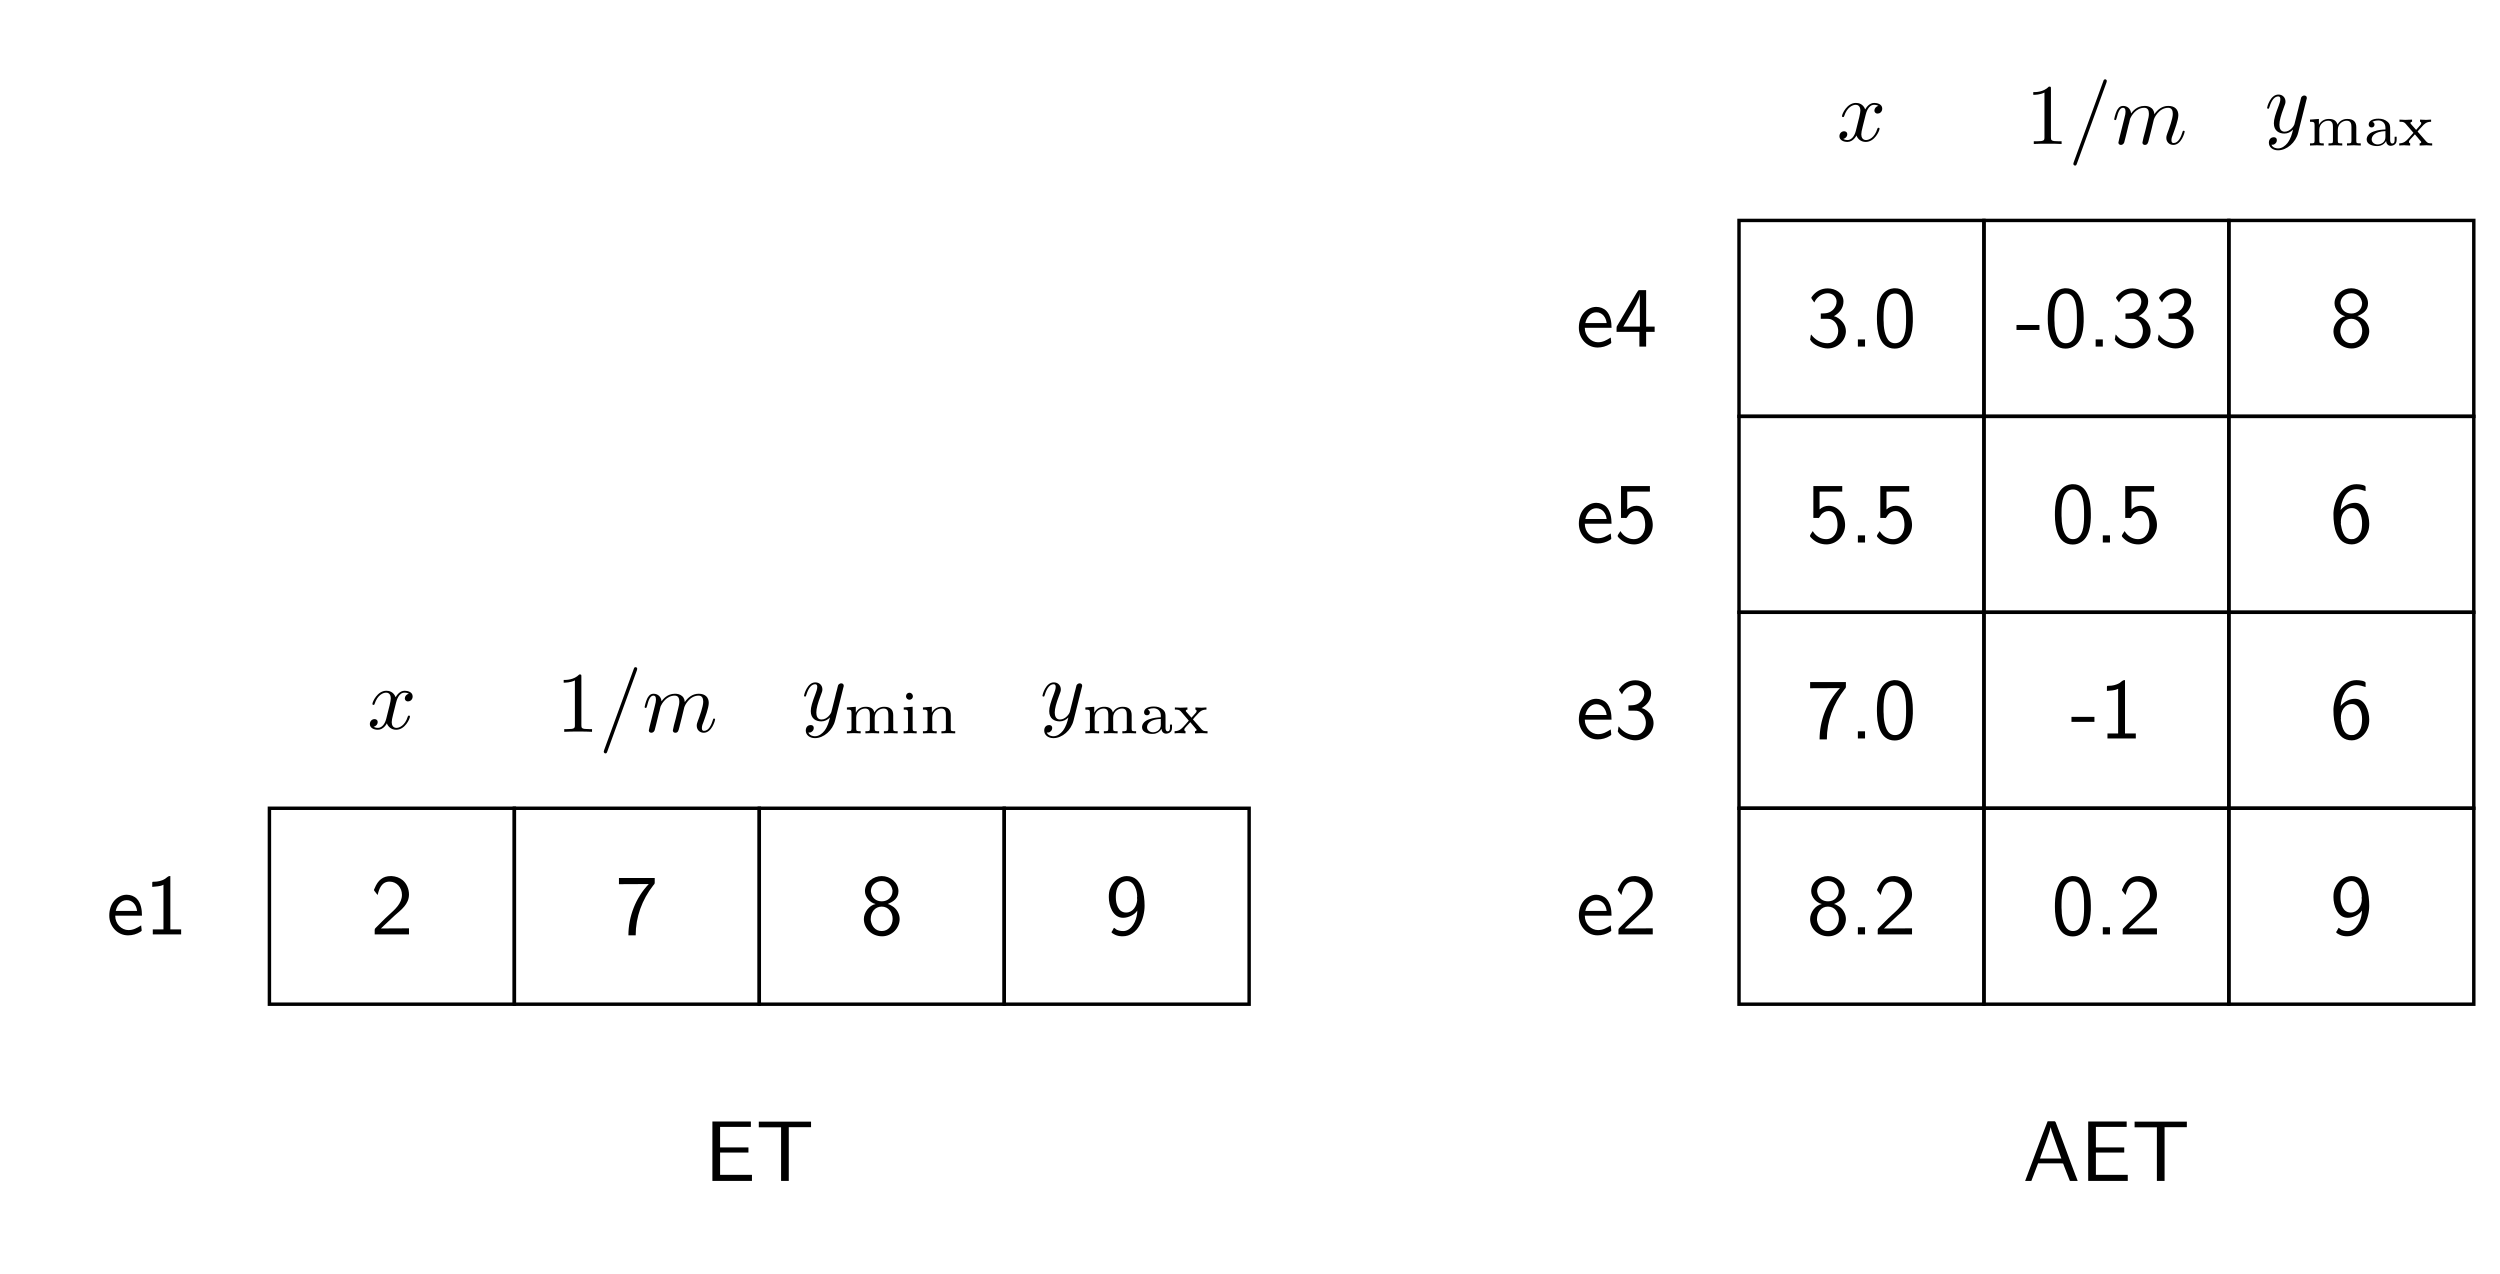
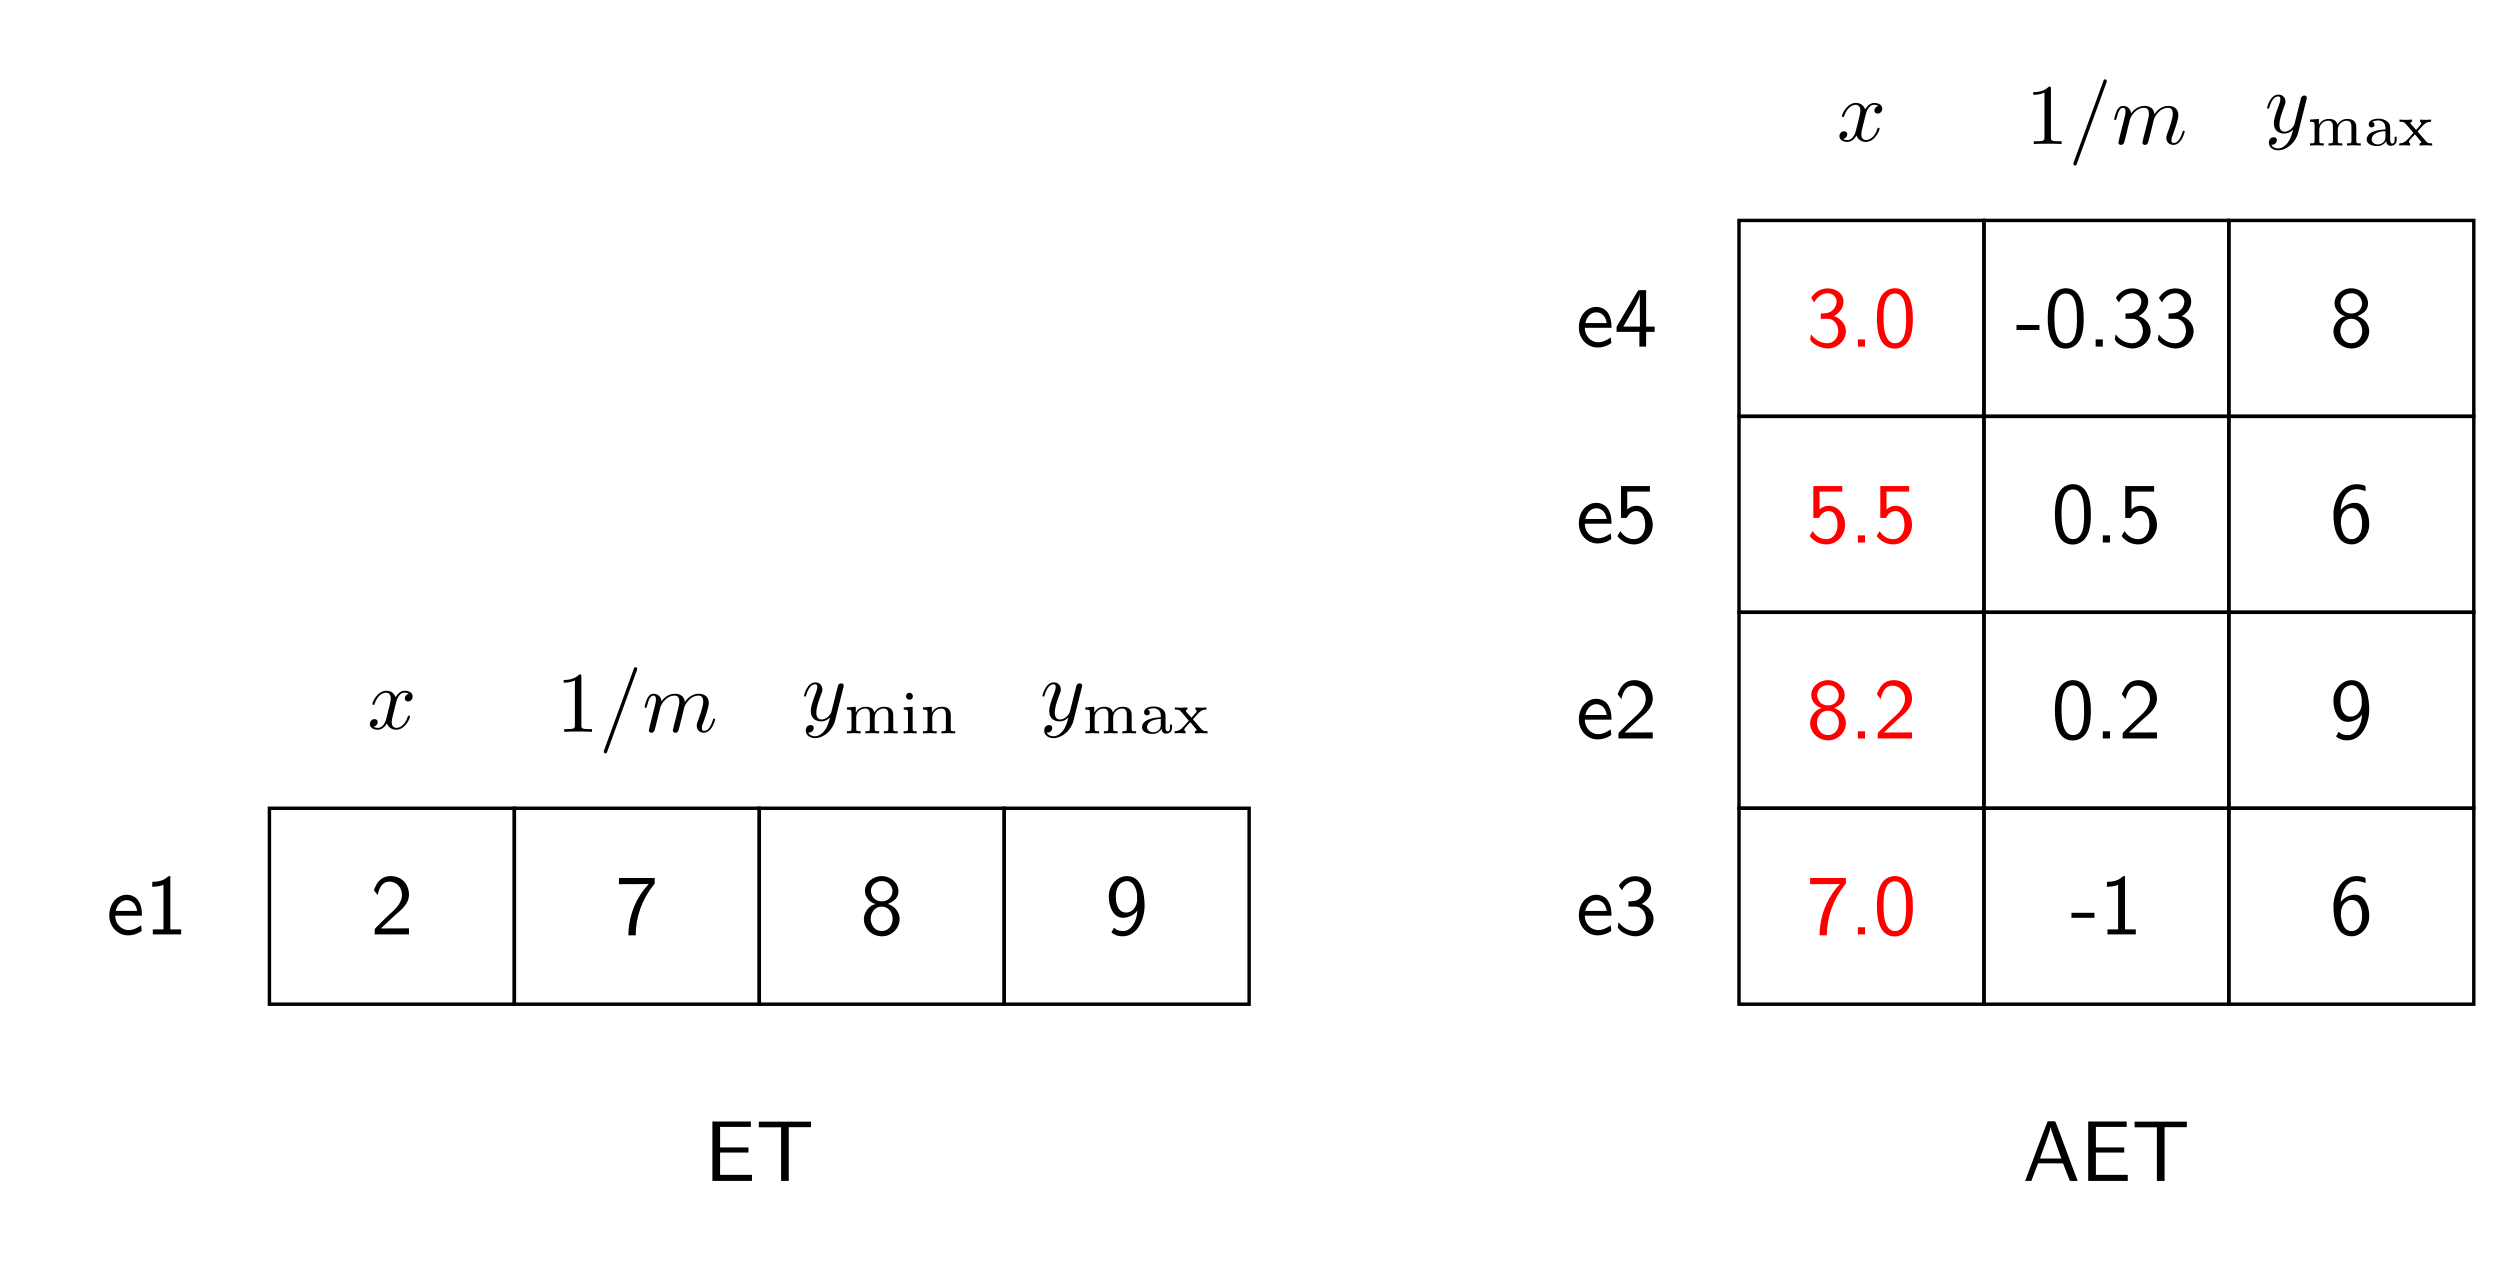
<svg xmlns="http://www.w3.org/2000/svg" xmlns:xlink="http://www.w3.org/1999/xlink" width="289.333pt" height="147.401pt" viewBox="0 0 289.333 147.401" version="1.1">
  <defs>
    <g>
      <symbol overflow="visible" id="glyph0-0">
        <path style="stroke:none;" d="" />
      </symbol>
      <symbol overflow="visible" id="glyph0-1">
        <path style="stroke:none;" d="M 0.844 -4.578 C 1 -5.281 1.297 -6.125 2.219 -6.125 C 3.047 -6.125 3.656 -5.438 3.656 -4.594 C 3.656 -3.594 2.812 -2.875 2.141 -2.266 C 1.875 -2.031 1.625 -1.781 1.359 -1.516 L 0.594 -0.75 C 0.531 -0.672 0.5 -0.641 0.5 -0.531 L 0.5 -0.016 L 4.469 -0.016 L 4.469 -0.719 L 1.219 -0.703 C 1.766 -1.203 2.266 -1.719 2.828 -2.219 C 3.562 -2.859 4.469 -3.516 4.469 -4.641 C 4.469 -5.266 4.203 -5.906 3.734 -6.297 C 3.375 -6.594 2.938 -6.734 2.469 -6.766 L 2.359 -6.766 C 1.469 -6.766 0.875 -6.312 0.484 -5.328 C 0.453 -5.281 0.422 -5.219 0.422 -5.156 L 0.422 -5.141 C 0.438 -5.062 0.516 -5 0.547 -4.953 C 0.641 -4.828 0.734 -4.688 0.844 -4.578 Z M 0.844 -4.578 " />
      </symbol>
      <symbol overflow="visible" id="glyph0-2">
        <path style="stroke:none;" d="M 0.422 -6.547 L 0.422 -5.828 L 3.875 -5.844 C 2.359 -4.266 1.516 -2.078 1.516 0.094 L 2.359 0.094 C 2.359 -2.031 3.094 -4.031 4.391 -5.688 C 4.469 -5.781 4.562 -5.859 4.562 -6 L 4.562 -6.547 Z M 0.422 -6.547 " />
      </symbol>
      <symbol overflow="visible" id="glyph0-3">
        <path style="stroke:none;" d="M 1.781 -3.531 C 1 -3.375 0.422 -2.531 0.422 -1.797 C 0.422 -0.594 1.453 0.203 2.516 0.203 L 2.547 0.203 C 3.625 0.203 4.562 -0.719 4.562 -1.797 C 4.562 -2.406 4.203 -3.016 3.672 -3.312 C 3.531 -3.406 3.359 -3.5 3.188 -3.531 C 3.812 -3.812 4.422 -4.172 4.422 -5.016 C 4.422 -6.016 3.484 -6.766 2.484 -6.766 C 1.516 -6.766 0.547 -6.047 0.547 -5.031 C 0.547 -4.328 1.109 -3.703 1.781 -3.531 Z M 1.219 -1.672 C 1.219 -1.719 1.219 -1.781 1.219 -1.828 C 1.219 -2.562 1.703 -3.234 2.484 -3.234 C 3.266 -3.234 3.75 -2.578 3.75 -1.812 C 3.75 -1.047 3.266 -0.406 2.484 -0.406 C 1.734 -0.406 1.312 -0.984 1.219 -1.672 Z M 1.25 -4.906 C 1.25 -4.938 1.234 -4.984 1.234 -5.031 C 1.234 -5.703 1.797 -6.188 2.5 -6.188 C 3.125 -6.188 3.625 -5.812 3.734 -5.109 L 3.734 -5.031 C 3.734 -4.359 3.219 -3.844 2.5 -3.844 C 1.859 -3.844 1.359 -4.203 1.25 -4.906 Z M 1.25 -4.906 " />
      </symbol>
      <symbol overflow="visible" id="glyph0-4">
        <path style="stroke:none;" d="M 3.703 -2.766 L 3.719 -2.766 C 3.719 -2 3.344 -0.75 2.422 -0.453 C 2.328 -0.422 2.219 -0.406 2.125 -0.406 L 2.047 -0.406 C 1.797 -0.406 1.562 -0.453 1.328 -0.562 C 1.219 -0.625 1.141 -0.734 1.016 -0.781 L 0.812 -0.406 C 0.781 -0.375 0.734 -0.312 0.734 -0.266 C 0.75 -0.172 1.016 -0.047 1.156 0.031 C 1.422 0.156 1.719 0.203 2.016 0.203 C 3.812 0.203 4.562 -1.906 4.562 -3.328 C 4.562 -4.578 4.312 -6.766 2.5 -6.766 C 1.672 -6.766 0.969 -6.172 0.625 -5.422 C 0.453 -5.078 0.422 -4.703 0.422 -4.344 C 0.422 -3.359 0.875 -1.938 2.078 -1.938 C 2.703 -1.938 3.438 -2.312 3.703 -2.766 Z M 3.703 -4.359 C 3.688 -4.344 3.688 -4.297 3.688 -4.266 C 3.688 -4.188 3.703 -4.109 3.703 -4.031 L 3.703 -3.984 C 3.656 -3.312 3.234 -2.547 2.422 -2.547 C 1.516 -2.547 1.234 -3.531 1.234 -4.312 C 1.234 -4.953 1.344 -5.875 2.188 -6.125 C 2.297 -6.156 2.406 -6.188 2.516 -6.188 C 3.422 -6.188 3.703 -4.953 3.703 -4.422 Z M 3.703 -4.359 " />
      </symbol>
      <symbol overflow="visible" id="glyph0-5">
        <path style="stroke:none;" d="M 0.938 -6.891 L 0.938 -0.016 L 5.516 -0.016 L 5.516 -0.719 L 1.828 -0.719 L 1.828 -3.297 L 5.109 -3.297 L 5.109 -3.891 L 1.828 -3.891 L 1.828 -6.266 L 5.391 -6.266 L 5.391 -6.891 Z M 0.938 -6.891 " />
      </symbol>
      <symbol overflow="visible" id="glyph0-6">
        <path style="stroke:none;" d="M 0.359 -6.875 L 0.359 -6.219 L 2.938 -6.219 L 2.938 -0.016 L 3.828 -0.016 L 3.828 -6.234 L 6.406 -6.234 L 6.406 -6.875 Z M 0.359 -6.875 " />
      </symbol>
      <symbol overflow="visible" id="glyph0-7">
        <path style="stroke:none;" d="M 4.031 -1.062 C 3.531 -0.75 3.125 -0.516 2.562 -0.516 C 1.781 -0.516 1.031 -1.203 1.031 -2.188 L 4.125 -2.188 C 4.125 -2.875 4.016 -3.625 3.531 -4.141 C 3.219 -4.453 2.797 -4.609 2.359 -4.609 C 1.812 -4.609 1.312 -4.344 0.953 -3.953 C 0.531 -3.484 0.344 -2.844 0.344 -2.219 L 0.344 -2.172 C 0.344 -1 1.25 0.094 2.516 0.094 C 3.016 0.094 3.516 -0.047 3.938 -0.312 C 4 -0.375 4.094 -0.391 4.094 -0.484 C 4.094 -0.672 4.031 -0.875 4.031 -1.062 Z M 1.094 -2.734 C 1.219 -3.344 1.656 -3.984 2.359 -3.984 C 3.062 -3.984 3.484 -3.406 3.562 -2.734 Z M 1.094 -2.734 " />
      </symbol>
      <symbol overflow="visible" id="glyph0-8">
        <path style="stroke:none;" d="M 0.891 -5.516 C 1.344 -5.578 1.781 -5.547 2.188 -5.766 L 2.188 -0.594 L 0.953 -0.594 L 0.953 -0.016 L 4.234 -0.016 L 4.234 -0.594 L 2.984 -0.594 L 2.984 -6.766 L 2.875 -6.766 C 2.719 -6.766 2.516 -6.531 2.359 -6.438 C 1.969 -6.203 1.5 -6.109 1.062 -6.109 L 1 -6.109 C 0.922 -6.109 0.891 -6.078 0.891 -5.984 Z M 0.891 -5.516 " />
      </symbol>
      <symbol overflow="visible" id="glyph0-9">
        <path style="stroke:none;" d="M 0.906 -5.125 C 0.969 -5.219 1 -5.312 1.062 -5.406 C 1.375 -5.859 1.891 -6.188 2.469 -6.188 C 3 -6.188 3.484 -5.797 3.484 -5.234 C 3.484 -4.594 3 -4.031 2.406 -3.906 C 2.156 -3.844 1.891 -3.859 1.656 -3.844 L 1.656 -3.234 L 2.25 -3.234 C 2.484 -3.234 2.703 -3.234 2.906 -3.141 C 3.422 -2.906 3.672 -2.359 3.672 -1.812 C 3.672 -1.094 3.219 -0.406 2.422 -0.406 C 1.641 -0.406 1 -0.812 0.531 -1.422 C 0.516 -1.375 0.5 -1.312 0.484 -1.25 L 0.453 -1 C 0.438 -0.953 0.422 -0.906 0.422 -0.859 L 0.422 -0.828 C 0.719 -0.203 1.812 0.203 2.453 0.203 C 3.594 0.203 4.562 -0.703 4.562 -1.797 C 4.562 -2.5 4.109 -3.078 3.516 -3.406 C 3.406 -3.453 3.297 -3.516 3.172 -3.531 C 3.797 -3.891 4.281 -4.453 4.281 -5.25 C 4.281 -6.234 3.312 -6.75 2.469 -6.75 C 1.703 -6.75 1.062 -6.406 0.609 -5.766 C 0.594 -5.734 0.562 -5.703 0.562 -5.656 C 0.562 -5.562 0.797 -5.297 0.906 -5.125 Z M 0.906 -5.125 " />
      </symbol>
      <symbol overflow="visible" id="glyph0-10">
        <path style="stroke:none;" d="M 0.969 -0.844 L 0.969 -0.016 L 1.797 -0.016 L 1.797 -0.844 Z M 0.969 -0.844 " />
      </symbol>
      <symbol overflow="visible" id="glyph0-11">
        <path style="stroke:none;" d="M 2.359 -6.766 C 0.422 -6.578 0.406 -4.172 0.406 -3.203 C 0.406 -1.797 0.703 0.219 2.469 0.219 C 3.203 0.219 3.828 -0.203 4.156 -0.875 C 4.469 -1.5 4.531 -2.188 4.562 -2.875 L 4.562 -3.359 C 4.562 -4.797 4.219 -6.766 2.5 -6.766 C 2.453 -6.766 2.406 -6.766 2.359 -6.766 Z M 1.188 -2.828 C 1.172 -2.906 1.172 -2.984 1.172 -3.078 L 1.172 -3.531 C 1.172 -4.703 1.344 -6.156 2.5 -6.156 C 3.75 -6.156 3.781 -4.328 3.781 -3.344 L 3.781 -3.016 C 3.781 -2.078 3.703 -0.406 2.5 -0.406 C 1.531 -0.406 1.281 -1.594 1.203 -2.422 C 1.203 -2.547 1.203 -2.688 1.188 -2.828 Z M 1.188 -2.828 " />
      </symbol>
      <symbol overflow="visible" id="glyph0-12">
        <path style="stroke:none;" d="M 0.109 -2.516 L 0.109 -1.938 L 2.766 -1.938 L 2.766 -2.516 Z M 0.109 -2.516 " />
      </symbol>
      <symbol overflow="visible" id="glyph0-13">
        <path style="stroke:none;" d="M 0.797 -6.547 L 0.797 -2.859 L 1.266 -2.859 C 1.281 -2.859 1.312 -2.844 1.359 -2.844 C 1.5 -2.844 1.578 -3.094 1.688 -3.234 C 1.891 -3.484 2.219 -3.656 2.547 -3.656 C 3.453 -3.656 3.594 -2.578 3.594 -2.031 C 3.594 -1.25 3.203 -0.406 2.266 -0.406 C 1.625 -0.406 1.062 -0.781 0.734 -1.328 L 0.719 -1.328 C 0.609 -1.156 0.406 -0.875 0.406 -0.781 L 0.406 -0.766 C 0.406 -0.688 0.578 -0.531 0.656 -0.453 C 1.094 -0.031 1.688 0.203 2.297 0.203 L 2.406 0.203 C 3.578 0.141 4.469 -0.875 4.469 -2.047 C 4.469 -3.188 3.688 -4.266 2.578 -4.266 C 2.172 -4.266 1.797 -4.109 1.516 -3.844 L 1.516 -5.906 L 4.141 -5.906 L 4.141 -6.547 Z M 0.797 -6.547 " />
      </symbol>
      <symbol overflow="visible" id="glyph0-14">
        <path style="stroke:none;" d="M 1.25 -3.781 C 1.328 -4.781 1.812 -6.188 3.109 -6.188 C 3.484 -6.188 3.781 -6.078 4.141 -5.969 L 4.141 -6.453 C 4.141 -6.672 3.453 -6.766 3.094 -6.766 C 1.422 -6.766 0.516 -5 0.422 -3.453 L 0.422 -3.281 C 0.422 -1.891 0.719 0.203 2.547 0.203 C 3.391 0.203 4.109 -0.453 4.391 -1.203 C 4.531 -1.531 4.562 -1.875 4.562 -2.219 C 4.562 -3.188 4.062 -4.609 2.938 -4.609 C 2.281 -4.609 1.688 -4.297 1.25 -3.781 Z M 1.266 -2.188 C 1.281 -2.219 1.297 -2.234 1.297 -2.266 C 1.297 -2.297 1.281 -2.344 1.281 -2.375 L 1.281 -2.453 C 1.281 -3.172 1.703 -4 2.562 -4 C 3.422 -4 3.734 -3.078 3.734 -2.281 C 3.734 -1.594 3.656 -0.688 2.766 -0.422 C 2.688 -0.406 2.594 -0.406 2.5 -0.406 L 2.422 -0.406 C 1.531 -0.484 1.391 -1.531 1.266 -2.188 Z M 1.266 -2.188 " />
      </symbol>
      <symbol overflow="visible" id="glyph0-15">
        <path style="stroke:none;" d="M 0.281 -0.016 L 1 -0.016 L 1.781 -2.047 L 4.453 -2.047 L 4.672 -2.031 L 5.453 -0.031 L 5.531 -0.016 L 6.359 -0.016 C 6.297 -0.219 6.203 -0.422 6.125 -0.625 L 5.688 -1.781 C 5.25 -2.984 4.781 -4.203 4.344 -5.406 L 3.922 -6.516 C 3.844 -6.734 3.812 -6.922 3.641 -6.922 L 2.922 -6.922 C 2.875 -6.922 2.844 -6.875 2.844 -6.812 L 2.25 -5.281 C 1.797 -4.094 1.359 -2.922 0.922 -1.719 L 0.5 -0.594 C 0.422 -0.406 0.344 -0.203 0.281 -0.016 Z M 2 -2.609 C 2.078 -2.891 2.203 -3.172 2.297 -3.453 C 2.516 -4.031 2.719 -4.594 2.906 -5.156 C 3.031 -5.516 3.156 -5.859 3.234 -6.234 L 3.344 -5.797 L 4.469 -2.609 Z M 2 -2.609 " />
      </symbol>
      <symbol overflow="visible" id="glyph0-16">
        <path style="stroke:none;" d="M 0.281 -1.719 L 2.922 -1.719 L 2.922 -0.016 L 3.703 -0.016 L 3.703 -1.719 L 4.688 -1.719 L 4.688 -2.328 L 3.703 -2.328 L 3.703 -6.547 L 2.891 -6.547 L 2.797 -6.516 L 2.578 -6.188 L 0.297 -2.328 L 0.281 -2.109 Z M 1.062 -2.328 C 1.531 -3.188 2.047 -3.984 2.5 -4.859 C 2.688 -5.266 2.953 -5.719 2.969 -6.156 L 2.984 -2.328 Z M 1.062 -2.328 " />
      </symbol>
      <symbol overflow="visible" id="glyph1-0">
        <path style="stroke:none;" d="" />
      </symbol>
      <symbol overflow="visible" id="glyph1-1">
        <path style="stroke:none;" d="M 3.328 -3.016 C 3.391 -3.266 3.625 -4.188 4.312 -4.188 C 4.359 -4.188 4.609 -4.188 4.812 -4.062 C 4.531 -4 4.344 -3.766 4.344 -3.516 C 4.344 -3.359 4.453 -3.172 4.719 -3.172 C 4.938 -3.172 5.25 -3.344 5.25 -3.75 C 5.25 -4.266 4.672 -4.406 4.328 -4.406 C 3.75 -4.406 3.406 -3.875 3.281 -3.656 C 3.031 -4.312 2.5 -4.406 2.203 -4.406 C 1.172 -4.406 0.594 -3.125 0.594 -2.875 C 0.594 -2.766 0.703 -2.766 0.719 -2.766 C 0.797 -2.766 0.828 -2.797 0.844 -2.875 C 1.188 -3.938 1.844 -4.188 2.188 -4.188 C 2.375 -4.188 2.719 -4.094 2.719 -3.516 C 2.719 -3.203 2.547 -2.547 2.188 -1.141 C 2.031 -0.531 1.672 -0.109 1.234 -0.109 C 1.172 -0.109 0.953 -0.109 0.734 -0.234 C 0.984 -0.297 1.203 -0.5 1.203 -0.781 C 1.203 -1.047 0.984 -1.125 0.844 -1.125 C 0.531 -1.125 0.297 -0.875 0.297 -0.547 C 0.297 -0.094 0.781 0.109 1.219 0.109 C 1.891 0.109 2.25 -0.594 2.266 -0.641 C 2.391 -0.281 2.75 0.109 3.344 0.109 C 4.375 0.109 4.938 -1.172 4.938 -1.422 C 4.938 -1.531 4.859 -1.531 4.828 -1.531 C 4.734 -1.531 4.719 -1.484 4.688 -1.422 C 4.359 -0.344 3.688 -0.109 3.375 -0.109 C 2.984 -0.109 2.828 -0.422 2.828 -0.766 C 2.828 -0.984 2.875 -1.203 2.984 -1.641 Z M 3.328 -3.016 " />
      </symbol>
      <symbol overflow="visible" id="glyph1-2">
        <path style="stroke:none;" d="M 4.375 -7.094 C 4.422 -7.234 4.422 -7.266 4.422 -7.281 C 4.422 -7.391 4.344 -7.484 4.234 -7.484 C 4.156 -7.484 4.094 -7.453 4.062 -7.391 L 0.594 2.109 C 0.547 2.25 0.547 2.281 0.547 2.297 C 0.547 2.406 0.641 2.5 0.75 2.5 C 0.875 2.5 0.906 2.422 0.969 2.25 Z M 4.375 -7.094 " />
      </symbol>
      <symbol overflow="visible" id="glyph1-3">
        <path style="stroke:none;" d="M 0.875 -0.594 C 0.844 -0.438 0.781 -0.203 0.781 -0.156 C 0.781 0.016 0.922 0.109 1.078 0.109 C 1.203 0.109 1.375 0.031 1.453 -0.172 C 1.453 -0.188 1.578 -0.656 1.641 -0.906 L 1.859 -1.797 C 1.906 -2.031 1.969 -2.25 2.031 -2.469 C 2.062 -2.641 2.141 -2.938 2.156 -2.969 C 2.297 -3.281 2.828 -4.188 3.781 -4.188 C 4.234 -4.188 4.312 -3.812 4.312 -3.484 C 4.312 -3.234 4.25 -2.953 4.172 -2.656 L 3.891 -1.5 L 3.688 -0.75 C 3.656 -0.547 3.562 -0.203 3.562 -0.156 C 3.562 0.016 3.703 0.109 3.844 0.109 C 4.156 0.109 4.219 -0.141 4.297 -0.453 C 4.438 -1.016 4.812 -2.469 4.891 -2.859 C 4.922 -2.984 5.453 -4.188 6.547 -4.188 C 6.969 -4.188 7.078 -3.844 7.078 -3.484 C 7.078 -2.922 6.656 -1.781 6.453 -1.25 C 6.375 -1.016 6.328 -0.906 6.328 -0.703 C 6.328 -0.234 6.672 0.109 7.141 0.109 C 8.078 0.109 8.453 -1.344 8.453 -1.422 C 8.453 -1.531 8.359 -1.531 8.328 -1.531 C 8.234 -1.531 8.234 -1.5 8.188 -1.344 C 8.031 -0.812 7.719 -0.109 7.172 -0.109 C 7 -0.109 6.922 -0.203 6.922 -0.438 C 6.922 -0.688 7.016 -0.922 7.109 -1.141 C 7.297 -1.672 7.719 -2.766 7.719 -3.344 C 7.719 -3.984 7.312 -4.406 6.562 -4.406 C 5.828 -4.406 5.312 -3.969 4.938 -3.438 C 4.938 -3.562 4.906 -3.906 4.625 -4.141 C 4.375 -4.359 4.062 -4.406 3.812 -4.406 C 2.906 -4.406 2.422 -3.766 2.25 -3.531 C 2.203 -4.109 1.781 -4.406 1.328 -4.406 C 0.875 -4.406 0.688 -4.016 0.594 -3.844 C 0.422 -3.484 0.297 -2.906 0.297 -2.875 C 0.297 -2.766 0.391 -2.766 0.406 -2.766 C 0.516 -2.766 0.516 -2.781 0.578 -3 C 0.75 -3.703 0.953 -4.188 1.312 -4.188 C 1.469 -4.188 1.609 -4.109 1.609 -3.734 C 1.609 -3.516 1.578 -3.406 1.453 -2.891 Z M 0.875 -0.594 " />
      </symbol>
      <symbol overflow="visible" id="glyph1-4">
        <path style="stroke:none;" d="M 4.844 -3.797 C 4.891 -3.938 4.891 -3.953 4.891 -4.031 C 4.891 -4.203 4.75 -4.297 4.594 -4.297 C 4.5 -4.297 4.344 -4.234 4.25 -4.094 C 4.234 -4.031 4.141 -3.734 4.109 -3.547 C 4.031 -3.297 3.969 -3.016 3.906 -2.75 L 3.453 -0.953 C 3.422 -0.812 2.984 -0.109 2.328 -0.109 C 1.828 -0.109 1.719 -0.547 1.719 -0.922 C 1.719 -1.375 1.891 -2 2.219 -2.875 C 2.375 -3.281 2.422 -3.391 2.422 -3.594 C 2.422 -4.031 2.109 -4.406 1.609 -4.406 C 0.656 -4.406 0.297 -2.953 0.297 -2.875 C 0.297 -2.766 0.391 -2.766 0.406 -2.766 C 0.516 -2.766 0.516 -2.797 0.562 -2.953 C 0.844 -3.891 1.234 -4.188 1.578 -4.188 C 1.656 -4.188 1.828 -4.188 1.828 -3.875 C 1.828 -3.625 1.719 -3.359 1.656 -3.172 C 1.25 -2.109 1.078 -1.547 1.078 -1.078 C 1.078 -0.188 1.703 0.109 2.297 0.109 C 2.688 0.109 3.016 -0.062 3.297 -0.344 C 3.172 0.172 3.047 0.672 2.656 1.203 C 2.391 1.531 2.016 1.828 1.562 1.828 C 1.422 1.828 0.969 1.797 0.797 1.406 C 0.953 1.406 1.094 1.406 1.219 1.281 C 1.328 1.203 1.422 1.062 1.422 0.875 C 1.422 0.562 1.156 0.531 1.062 0.531 C 0.828 0.531 0.5 0.688 0.5 1.172 C 0.5 1.672 0.938 2.047 1.562 2.047 C 2.578 2.047 3.609 1.141 3.891 0.016 Z M 4.844 -3.797 " />
      </symbol>
      <symbol overflow="visible" id="glyph2-0">
        <path style="stroke:none;" d="" />
      </symbol>
      <symbol overflow="visible" id="glyph2-1">
        <path style="stroke:none;" d="M 2.938 -6.375 C 2.938 -6.625 2.938 -6.641 2.703 -6.641 C 2.078 -6 1.203 -6 0.891 -6 L 0.891 -5.688 C 1.094 -5.688 1.672 -5.688 2.188 -5.953 L 2.188 -0.781 C 2.188 -0.422 2.156 -0.312 1.266 -0.312 L 0.953 -0.312 L 0.953 0 C 1.297 -0.031 2.156 -0.031 2.562 -0.031 C 2.953 -0.031 3.828 -0.031 4.172 0 L 4.172 -0.312 L 3.859 -0.312 C 2.953 -0.312 2.938 -0.422 2.938 -0.781 Z M 2.938 -6.375 " />
      </symbol>
      <symbol overflow="visible" id="glyph3-0">
        <path style="stroke:none;" d="" />
      </symbol>
      <symbol overflow="visible" id="glyph3-1">
        <path style="stroke:none;" d="M 5.734 -2.109 C 5.734 -2.719 5.422 -3.078 4.688 -3.078 C 4.125 -3.078 3.75 -2.781 3.562 -2.422 C 3.422 -2.922 3.047 -3.078 2.547 -3.078 C 1.969 -3.078 1.609 -2.766 1.406 -2.391 L 1.406 -3.078 L 0.375 -3 L 0.375 -2.75 C 0.844 -2.75 0.906 -2.703 0.906 -2.359 L 0.906 -0.547 C 0.906 -0.25 0.828 -0.25 0.375 -0.25 L 0.375 0 C 0.391 0 0.875 -0.031 1.172 -0.031 C 1.422 -0.031 1.906 0 1.969 0 L 1.969 -0.25 C 1.516 -0.25 1.453 -0.25 1.453 -0.547 L 1.453 -1.812 C 1.453 -2.531 2.031 -2.875 2.484 -2.875 C 2.969 -2.875 3.031 -2.5 3.031 -2.141 L 3.031 -0.547 C 3.031 -0.25 2.969 -0.25 2.516 -0.25 L 2.516 0 C 2.531 0 3.016 -0.031 3.312 -0.031 C 3.562 -0.031 4.047 0 4.109 0 L 4.109 -0.25 C 3.656 -0.25 3.594 -0.25 3.594 -0.547 L 3.594 -1.812 C 3.594 -2.531 4.172 -2.875 4.625 -2.875 C 5.109 -2.875 5.172 -2.5 5.172 -2.141 L 5.172 -0.547 C 5.172 -0.25 5.109 -0.25 4.656 -0.25 L 4.656 0 C 4.672 0 5.156 -0.031 5.453 -0.031 C 5.703 -0.031 6.188 0 6.25 0 L 6.25 -0.25 C 5.797 -0.25 5.734 -0.25 5.734 -0.547 Z M 5.734 -2.109 " />
      </symbol>
      <symbol overflow="visible" id="glyph3-2">
        <path style="stroke:none;" d="M 1.469 -4.297 C 1.469 -4.5 1.297 -4.703 1.062 -4.703 C 0.859 -4.703 0.672 -4.531 0.672 -4.297 C 0.672 -4.047 0.875 -3.891 1.062 -3.891 C 1.297 -3.891 1.469 -4.062 1.469 -4.297 Z M 0.406 -3 L 0.406 -2.75 C 0.844 -2.75 0.906 -2.703 0.906 -2.359 L 0.906 -0.547 C 0.906 -0.25 0.844 -0.25 0.391 -0.25 L 0.391 0 C 0.406 0 0.891 -0.031 1.172 -0.031 C 1.422 -0.031 1.672 -0.016 1.906 0 L 1.906 -0.25 C 1.5 -0.25 1.438 -0.25 1.438 -0.547 L 1.438 -3.078 Z M 0.406 -3 " />
      </symbol>
      <symbol overflow="visible" id="glyph3-3">
        <path style="stroke:none;" d="M 3.594 -2.109 C 3.594 -2.719 3.297 -3.078 2.547 -3.078 C 1.969 -3.078 1.609 -2.766 1.406 -2.391 L 1.406 -3.078 L 0.375 -3 L 0.375 -2.75 C 0.844 -2.75 0.906 -2.703 0.906 -2.359 L 0.906 -0.547 C 0.906 -0.25 0.828 -0.25 0.375 -0.25 L 0.375 0 C 0.391 0 0.875 -0.031 1.172 -0.031 C 1.422 -0.031 1.906 0 1.969 0 L 1.969 -0.25 C 1.516 -0.25 1.453 -0.25 1.453 -0.547 L 1.453 -1.812 C 1.453 -2.531 2.031 -2.875 2.484 -2.875 C 2.969 -2.875 3.031 -2.5 3.031 -2.141 L 3.031 -0.547 C 3.031 -0.25 2.969 -0.25 2.516 -0.25 L 2.516 0 C 2.531 0 3.016 -0.031 3.312 -0.031 C 3.562 -0.031 4.047 0 4.109 0 L 4.109 -0.25 C 3.656 -0.25 3.594 -0.25 3.594 -0.547 Z M 3.594 -2.109 " />
      </symbol>
      <symbol overflow="visible" id="glyph3-4">
        <path style="stroke:none;" d="M 3.109 -1.875 C 3.109 -2.234 3.109 -2.5 2.781 -2.766 C 2.5 -3 2.172 -3.109 1.75 -3.109 C 1.094 -3.109 0.625 -2.859 0.625 -2.438 C 0.625 -2.203 0.781 -2.094 0.969 -2.094 C 1.156 -2.094 1.297 -2.234 1.297 -2.422 C 1.297 -2.531 1.234 -2.688 1.047 -2.734 C 1.297 -2.906 1.703 -2.906 1.734 -2.906 C 2.125 -2.906 2.562 -2.656 2.562 -2.062 L 2.562 -1.859 C 2.172 -1.844 1.719 -1.812 1.203 -1.625 C 0.578 -1.406 0.391 -1.016 0.391 -0.703 C 0.391 -0.109 1.109 0.062 1.609 0.062 C 2.156 0.062 2.484 -0.25 2.641 -0.516 C 2.656 -0.234 2.844 0.031 3.172 0.031 C 3.188 0.031 3.859 0.031 3.859 -0.625 L 3.859 -1.016 L 3.625 -1.016 L 3.625 -0.641 C 3.625 -0.562 3.625 -0.234 3.359 -0.234 C 3.109 -0.234 3.109 -0.562 3.109 -0.641 Z M 2.562 -0.984 C 2.562 -0.312 1.969 -0.125 1.656 -0.125 C 1.297 -0.125 0.969 -0.359 0.969 -0.703 C 0.969 -1.094 1.297 -1.625 2.562 -1.672 Z M 2.562 -0.984 " />
      </symbol>
      <symbol overflow="visible" id="glyph3-5">
        <path style="stroke:none;" d="M 2.359 -1.562 C 2.359 -1.562 2.312 -1.625 2.312 -1.625 C 2.312 -1.656 2.766 -2.141 2.828 -2.203 C 3.078 -2.484 3.312 -2.75 3.875 -2.75 L 3.875 -3 C 3.672 -2.984 3.469 -2.969 3.281 -2.969 C 3.078 -2.969 2.797 -2.984 2.594 -3 L 2.594 -2.75 C 2.703 -2.734 2.734 -2.656 2.734 -2.594 C 2.734 -2.578 2.734 -2.469 2.625 -2.359 L 2.141 -1.812 L 1.562 -2.469 C 1.484 -2.547 1.484 -2.578 1.484 -2.609 C 1.484 -2.703 1.578 -2.75 1.672 -2.75 L 1.672 -3 C 1.422 -2.984 1.156 -2.969 0.891 -2.969 C 0.688 -2.969 0.422 -2.984 0.219 -3 L 0.219 -2.75 C 0.531 -2.75 0.719 -2.75 0.906 -2.547 L 1.766 -1.547 C 1.781 -1.531 1.828 -1.484 1.828 -1.469 C 1.828 -1.453 1.297 -0.875 1.234 -0.797 C 0.969 -0.516 0.734 -0.266 0.188 -0.25 L 0.188 0 C 0.391 -0.016 0.547 -0.031 0.766 -0.031 C 0.969 -0.031 1.25 -0.016 1.453 0 L 1.453 -0.25 C 1.375 -0.266 1.312 -0.312 1.312 -0.406 C 1.312 -0.547 1.391 -0.641 1.5 -0.75 L 2 -1.297 L 2.594 -0.594 C 2.734 -0.453 2.734 -0.438 2.734 -0.391 C 2.734 -0.266 2.578 -0.25 2.547 -0.25 L 2.547 0 C 2.609 0 3.109 -0.031 3.328 -0.031 C 3.547 -0.031 3.781 -0.016 4 0 L 4 -0.25 C 3.531 -0.25 3.484 -0.297 3.312 -0.469 Z M 2.359 -1.562 " />
      </symbol>
    </g>
  </defs>
  <g id="surface1">
    <path style="fill:none;stroke-width:0.399;stroke-linecap:butt;stroke-linejoin:miter;stroke:rgb(0%,0%,0%);stroke-opacity:1;stroke-miterlimit:10;" d="M -14.174 -11.338 L 14.173 -11.338 L 14.173 11.338 L -14.174 11.338 Z M -14.174 -11.338 " transform="matrix(1,0,0,-1,45.354,104.881)" />
    <g style="fill:rgb(0%,0%,0%);fill-opacity:1;">
      <use xlink:href="#glyph0-1" x="42.864" y="108.158" />
    </g>
    <path style="fill:none;stroke-width:0.399;stroke-linecap:butt;stroke-linejoin:miter;stroke:rgb(0%,0%,0%);stroke-opacity:1;stroke-miterlimit:10;" d="M 14.173 -11.338 L 42.521 -11.338 L 42.521 11.338 L 14.173 11.338 Z M 14.173 -11.338 " transform="matrix(1,0,0,-1,45.354,104.881)" />
    <g style="fill:rgb(0%,0%,0%);fill-opacity:1;">
      <use xlink:href="#glyph0-2" x="71.211" y="108.158" />
    </g>
    <path style="fill:none;stroke-width:0.399;stroke-linecap:butt;stroke-linejoin:miter;stroke:rgb(0%,0%,0%);stroke-opacity:1;stroke-miterlimit:10;" d="M 42.521 -11.338 L 70.869 -11.338 L 70.869 11.338 L 42.521 11.338 Z M 42.521 -11.338 " transform="matrix(1,0,0,-1,45.354,104.881)" />
    <g style="fill:rgb(0%,0%,0%);fill-opacity:1;">
      <use xlink:href="#glyph0-3" x="99.557" y="108.158" />
    </g>
    <path style="fill:none;stroke-width:0.399;stroke-linecap:butt;stroke-linejoin:miter;stroke:rgb(0%,0%,0%);stroke-opacity:1;stroke-miterlimit:10;" d="M 70.869 -11.338 L 99.212 -11.338 L 99.212 11.338 L 70.869 11.338 Z M 70.869 -11.338 " transform="matrix(1,0,0,-1,45.354,104.881)" />
    <g style="fill:rgb(0%,0%,0%);fill-opacity:1;">
      <use xlink:href="#glyph0-4" x="127.904" y="108.158" />
    </g>
    <g style="fill:rgb(0%,0%,0%);fill-opacity:1;">
      <use xlink:href="#glyph0-5" x="81.51" y="136.686" />
      <use xlink:href="#glyph0-6" x="87.459" y="136.686" />
    </g>
    <g style="fill:rgb(0%,0%,0%);fill-opacity:1;">
      <use xlink:href="#glyph0-7" x="12.304" y="108.158" />
      <use xlink:href="#glyph0-8" x="16.73" y="108.158" />
    </g>
    <g style="fill:rgb(0%,0%,0%);fill-opacity:1;">
      <use xlink:href="#glyph1-1" x="42.507" y="84.349" />
    </g>
    <g style="fill:rgb(0%,0%,0%);fill-opacity:1;">
      <use xlink:href="#glyph2-1" x="64.346" y="84.695" />
    </g>
    <g style="fill:rgb(0%,0%,0%);fill-opacity:1;">
      <use xlink:href="#glyph1-2" x="69.327" y="84.695" />
      <use xlink:href="#glyph1-3" x="74.308" y="84.695" />
    </g>
    <g style="fill:rgb(0%,0%,0%);fill-opacity:1;">
      <use xlink:href="#glyph1-4" x="92.756" y="83.38" />
    </g>
    <g style="fill:rgb(0%,0%,0%);fill-opacity:1;">
      <use xlink:href="#glyph3-1" x="97.64" y="84.875" />
      <use xlink:href="#glyph3-2" x="104.185" y="84.875" />
      <use xlink:href="#glyph3-3" x="106.44" y="84.875" />
    </g>
    <g style="fill:rgb(0%,0%,0%);fill-opacity:1;">
      <use xlink:href="#glyph1-4" x="120.351" y="83.38" />
    </g>
    <g style="fill:rgb(0%,0%,0%);fill-opacity:1;">
      <use xlink:href="#glyph3-1" x="125.236" y="84.875" />
      <use xlink:href="#glyph3-4" x="131.781" y="84.875" />
      <use xlink:href="#glyph3-5" x="135.752" y="84.875" />
    </g>
    <path style="fill:none;stroke-width:0.399;stroke-linecap:butt;stroke-linejoin:miter;stroke:rgb(0%,0%,0%);stroke-opacity:1;stroke-miterlimit:10;" d="M 155.908 56.694 L 184.255 56.694 L 184.255 79.369 L 155.908 79.369 Z M 155.908 56.694 " transform="matrix(1,0,0,-1,45.354,104.881)" />
-     <g style="fill:rgb(0%,0%,0%);fill-opacity:1;">
+     <g style="fill:rgb(100%,0%,0%);fill-opacity:1;">
      <use xlink:href="#glyph0-9" x="209.069" y="40.127" />
      <use xlink:href="#glyph0-10" x="214.049" y="40.127" />
      <use xlink:href="#glyph0-11" x="216.816" y="40.127" />
    </g>
    <path style="fill:none;stroke-width:0.399;stroke-linecap:butt;stroke-linejoin:miter;stroke:rgb(0%,0%,0%);stroke-opacity:1;stroke-miterlimit:10;" d="M 184.255 56.694 L 212.599 56.694 L 212.599 79.369 L 184.255 79.369 Z M 184.255 56.694 " transform="matrix(1,0,0,-1,45.354,104.881)" />
    <g style="fill:rgb(0%,0%,0%);fill-opacity:1;">
      <use xlink:href="#glyph0-12" x="233.266" y="40.127" />
      <use xlink:href="#glyph0-11" x="236.587" y="40.127" />
      <use xlink:href="#glyph0-10" x="241.567" y="40.127" />
      <use xlink:href="#glyph0-9" x="244.333" y="40.127" />
      <use xlink:href="#glyph0-9" x="249.314" y="40.127" />
    </g>
    <path style="fill:none;stroke-width:0.399;stroke-linecap:butt;stroke-linejoin:miter;stroke:rgb(0%,0%,0%);stroke-opacity:1;stroke-miterlimit:10;" d="M 212.599 56.694 L 240.947 56.694 L 240.947 79.369 L 212.599 79.369 Z M 212.599 56.694 " transform="matrix(1,0,0,-1,45.354,104.881)" />
    <g style="fill:rgb(0%,0%,0%);fill-opacity:1;">
      <use xlink:href="#glyph0-3" x="269.636" y="40.127" />
    </g>
    <path style="fill:none;stroke-width:0.399;stroke-linecap:butt;stroke-linejoin:miter;stroke:rgb(0%,0%,0%);stroke-opacity:1;stroke-miterlimit:10;" d="M 155.908 34.018 L 184.255 34.018 L 184.255 56.694 L 155.908 56.694 Z M 155.908 34.018 " transform="matrix(1,0,0,-1,45.354,104.881)" />
-     <g style="fill:rgb(0%,0%,0%);fill-opacity:1;">
+     <g style="fill:rgb(100%,0%,0%);fill-opacity:1;">
      <use xlink:href="#glyph0-13" x="209.069" y="62.803" />
      <use xlink:href="#glyph0-10" x="214.049" y="62.803" />
      <use xlink:href="#glyph0-13" x="216.816" y="62.803" />
    </g>
    <path style="fill:none;stroke-width:0.399;stroke-linecap:butt;stroke-linejoin:miter;stroke:rgb(0%,0%,0%);stroke-opacity:1;stroke-miterlimit:10;" d="M 184.255 34.018 L 212.599 34.018 L 212.599 56.694 L 184.255 56.694 Z M 184.255 34.018 " transform="matrix(1,0,0,-1,45.354,104.881)" />
    <g style="fill:rgb(0%,0%,0%);fill-opacity:1;">
      <use xlink:href="#glyph0-11" x="237.416" y="62.803" />
      <use xlink:href="#glyph0-10" x="242.396" y="62.803" />
      <use xlink:href="#glyph0-13" x="245.163" y="62.803" />
    </g>
    <path style="fill:none;stroke-width:0.399;stroke-linecap:butt;stroke-linejoin:miter;stroke:rgb(0%,0%,0%);stroke-opacity:1;stroke-miterlimit:10;" d="M 212.599 34.018 L 240.947 34.018 L 240.947 56.694 L 212.599 56.694 Z M 212.599 34.018 " transform="matrix(1,0,0,-1,45.354,104.881)" />
    <g style="fill:rgb(0%,0%,0%);fill-opacity:1;">
      <use xlink:href="#glyph0-14" x="269.636" y="62.803" />
    </g>
    <path style="fill:none;stroke-width:0.399;stroke-linecap:butt;stroke-linejoin:miter;stroke:rgb(0%,0%,0%);stroke-opacity:1;stroke-miterlimit:10;" d="M 155.908 11.338 L 184.255 11.338 L 184.255 34.018 L 155.908 34.018 Z M 155.908 11.338 " transform="matrix(1,0,0,-1,45.354,104.881)" />
-     <g style="fill:rgb(0%,0%,0%);fill-opacity:1;">
-       <use xlink:href="#glyph0-2" x="209.069" y="85.481" />
+     <g style="fill:rgb(100%,0%,0%);fill-opacity:1;">
+       <use xlink:href="#glyph0-3" x="209.069" y="85.481" />
      <use xlink:href="#glyph0-10" x="214.049" y="85.481" />
-       <use xlink:href="#glyph0-11" x="216.816" y="85.481" />
+       <use xlink:href="#glyph0-1" x="216.816" y="85.481" />
    </g>
    <path style="fill:none;stroke-width:0.399;stroke-linecap:butt;stroke-linejoin:miter;stroke:rgb(0%,0%,0%);stroke-opacity:1;stroke-miterlimit:10;" d="M 184.255 11.338 L 212.599 11.338 L 212.599 34.018 L 184.255 34.018 Z M 184.255 11.338 " transform="matrix(1,0,0,-1,45.354,104.881)" />
    <g style="fill:rgb(0%,0%,0%);fill-opacity:1;">
-       <use xlink:href="#glyph0-12" x="239.629" y="85.481" />
-       <use xlink:href="#glyph0-8" x="242.95" y="85.481" />
+       <use xlink:href="#glyph0-11" x="237.416" y="85.481" />
+       <use xlink:href="#glyph0-10" x="242.396" y="85.481" />
+       <use xlink:href="#glyph0-1" x="245.163" y="85.481" />
    </g>
    <path style="fill:none;stroke-width:0.399;stroke-linecap:butt;stroke-linejoin:miter;stroke:rgb(0%,0%,0%);stroke-opacity:1;stroke-miterlimit:10;" d="M 212.599 11.338 L 240.947 11.338 L 240.947 34.018 L 212.599 34.018 Z M 212.599 11.338 " transform="matrix(1,0,0,-1,45.354,104.881)" />
    <g style="fill:rgb(0%,0%,0%);fill-opacity:1;">
-       <use xlink:href="#glyph0-14" x="269.636" y="85.481" />
+       <use xlink:href="#glyph0-4" x="269.636" y="85.481" />
    </g>
    <path style="fill:none;stroke-width:0.399;stroke-linecap:butt;stroke-linejoin:miter;stroke:rgb(0%,0%,0%);stroke-opacity:1;stroke-miterlimit:10;" d="M 155.908 -11.338 L 184.255 -11.338 L 184.255 11.338 L 155.908 11.338 Z M 155.908 -11.338 " transform="matrix(1,0,0,-1,45.354,104.881)" />
-     <g style="fill:rgb(0%,0%,0%);fill-opacity:1;">
-       <use xlink:href="#glyph0-3" x="209.069" y="108.158" />
+     <g style="fill:rgb(100%,0%,0%);fill-opacity:1;">
+       <use xlink:href="#glyph0-2" x="209.069" y="108.158" />
      <use xlink:href="#glyph0-10" x="214.049" y="108.158" />
-       <use xlink:href="#glyph0-1" x="216.816" y="108.158" />
+       <use xlink:href="#glyph0-11" x="216.816" y="108.158" />
    </g>
    <path style="fill:none;stroke-width:0.399;stroke-linecap:butt;stroke-linejoin:miter;stroke:rgb(0%,0%,0%);stroke-opacity:1;stroke-miterlimit:10;" d="M 184.255 -11.338 L 212.599 -11.338 L 212.599 11.338 L 184.255 11.338 Z M 184.255 -11.338 " transform="matrix(1,0,0,-1,45.354,104.881)" />
    <g style="fill:rgb(0%,0%,0%);fill-opacity:1;">
-       <use xlink:href="#glyph0-11" x="237.416" y="108.158" />
-       <use xlink:href="#glyph0-10" x="242.396" y="108.158" />
-       <use xlink:href="#glyph0-1" x="245.163" y="108.158" />
+       <use xlink:href="#glyph0-12" x="239.629" y="108.158" />
+       <use xlink:href="#glyph0-8" x="242.95" y="108.158" />
    </g>
    <path style="fill:none;stroke-width:0.399;stroke-linecap:butt;stroke-linejoin:miter;stroke:rgb(0%,0%,0%);stroke-opacity:1;stroke-miterlimit:10;" d="M 212.599 -11.338 L 240.947 -11.338 L 240.947 11.338 L 212.599 11.338 Z M 212.599 -11.338 " transform="matrix(1,0,0,-1,45.354,104.881)" />
    <g style="fill:rgb(0%,0%,0%);fill-opacity:1;">
-       <use xlink:href="#glyph0-4" x="269.636" y="108.158" />
+       <use xlink:href="#glyph0-14" x="269.636" y="108.158" />
    </g>
    <g style="fill:rgb(0%,0%,0%);fill-opacity:1;">
      <use xlink:href="#glyph0-15" x="234.096" y="136.686" />
      <use xlink:href="#glyph0-5" x="240.736" y="136.686" />
      <use xlink:href="#glyph0-6" x="246.685" y="136.686" />
    </g>
    <g style="fill:rgb(0%,0%,0%);fill-opacity:1;">
      <use xlink:href="#glyph0-7" x="182.383" y="40.127" />
      <use xlink:href="#glyph0-16" x="186.809" y="40.127" />
    </g>
    <g style="fill:rgb(0%,0%,0%);fill-opacity:1;">
      <use xlink:href="#glyph0-7" x="182.383" y="62.803" />
      <use xlink:href="#glyph0-13" x="186.809" y="62.803" />
    </g>
    <g style="fill:rgb(0%,0%,0%);fill-opacity:1;">
      <use xlink:href="#glyph0-7" x="182.383" y="85.481" />
-       <use xlink:href="#glyph0-9" x="186.809" y="85.481" />
+       <use xlink:href="#glyph0-1" x="186.809" y="85.481" />
    </g>
    <g style="fill:rgb(0%,0%,0%);fill-opacity:1;">
      <use xlink:href="#glyph0-7" x="182.383" y="108.158" />
-       <use xlink:href="#glyph0-1" x="186.809" y="108.158" />
+       <use xlink:href="#glyph0-9" x="186.809" y="108.158" />
    </g>
    <g style="fill:rgb(0%,0%,0%);fill-opacity:1;">
      <use xlink:href="#glyph1-1" x="212.586" y="16.317" />
    </g>
    <g style="fill:rgb(0%,0%,0%);fill-opacity:1;">
      <use xlink:href="#glyph2-1" x="234.424" y="16.663" />
    </g>
    <g style="fill:rgb(0%,0%,0%);fill-opacity:1;">
      <use xlink:href="#glyph1-2" x="239.406" y="16.663" />
      <use xlink:href="#glyph1-3" x="244.387" y="16.663" />
    </g>
    <g style="fill:rgb(0%,0%,0%);fill-opacity:1;">
      <use xlink:href="#glyph1-4" x="262.084" y="15.349" />
    </g>
    <g style="fill:rgb(0%,0%,0%);fill-opacity:1;">
      <use xlink:href="#glyph3-1" x="266.968" y="16.843" />
      <use xlink:href="#glyph3-4" x="273.513" y="16.843" />
      <use xlink:href="#glyph3-5" x="277.484" y="16.843" />
    </g>
  </g>
</svg>
